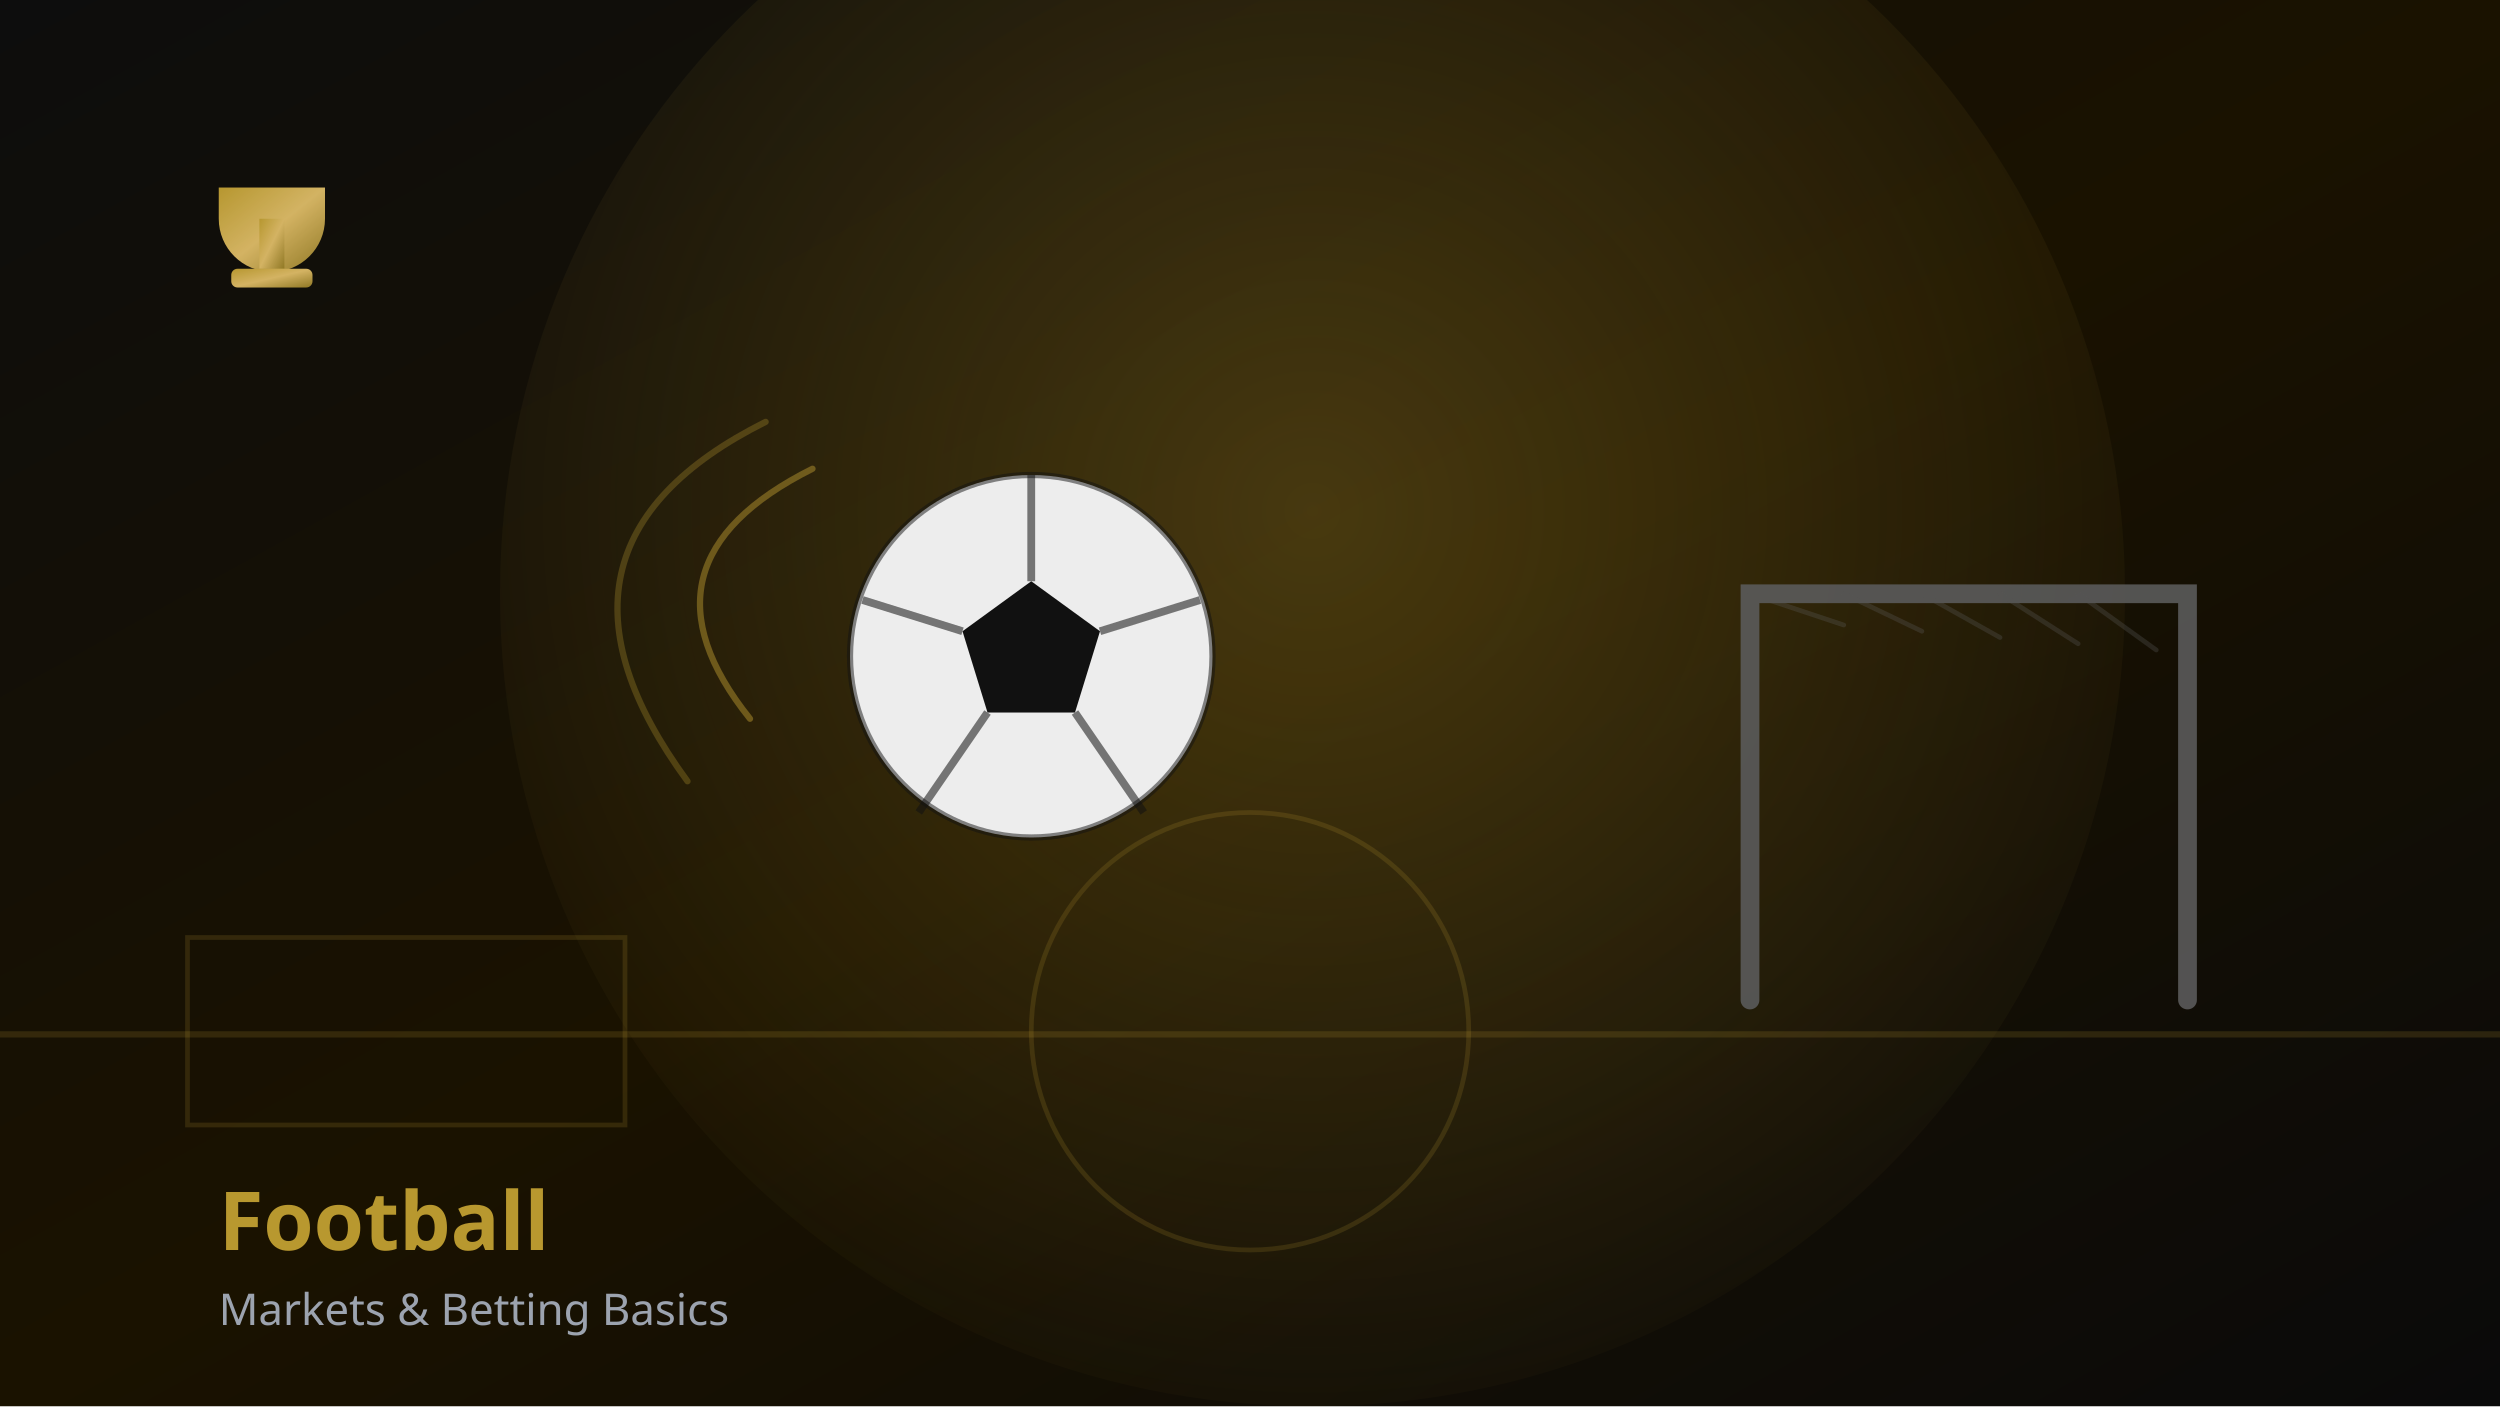
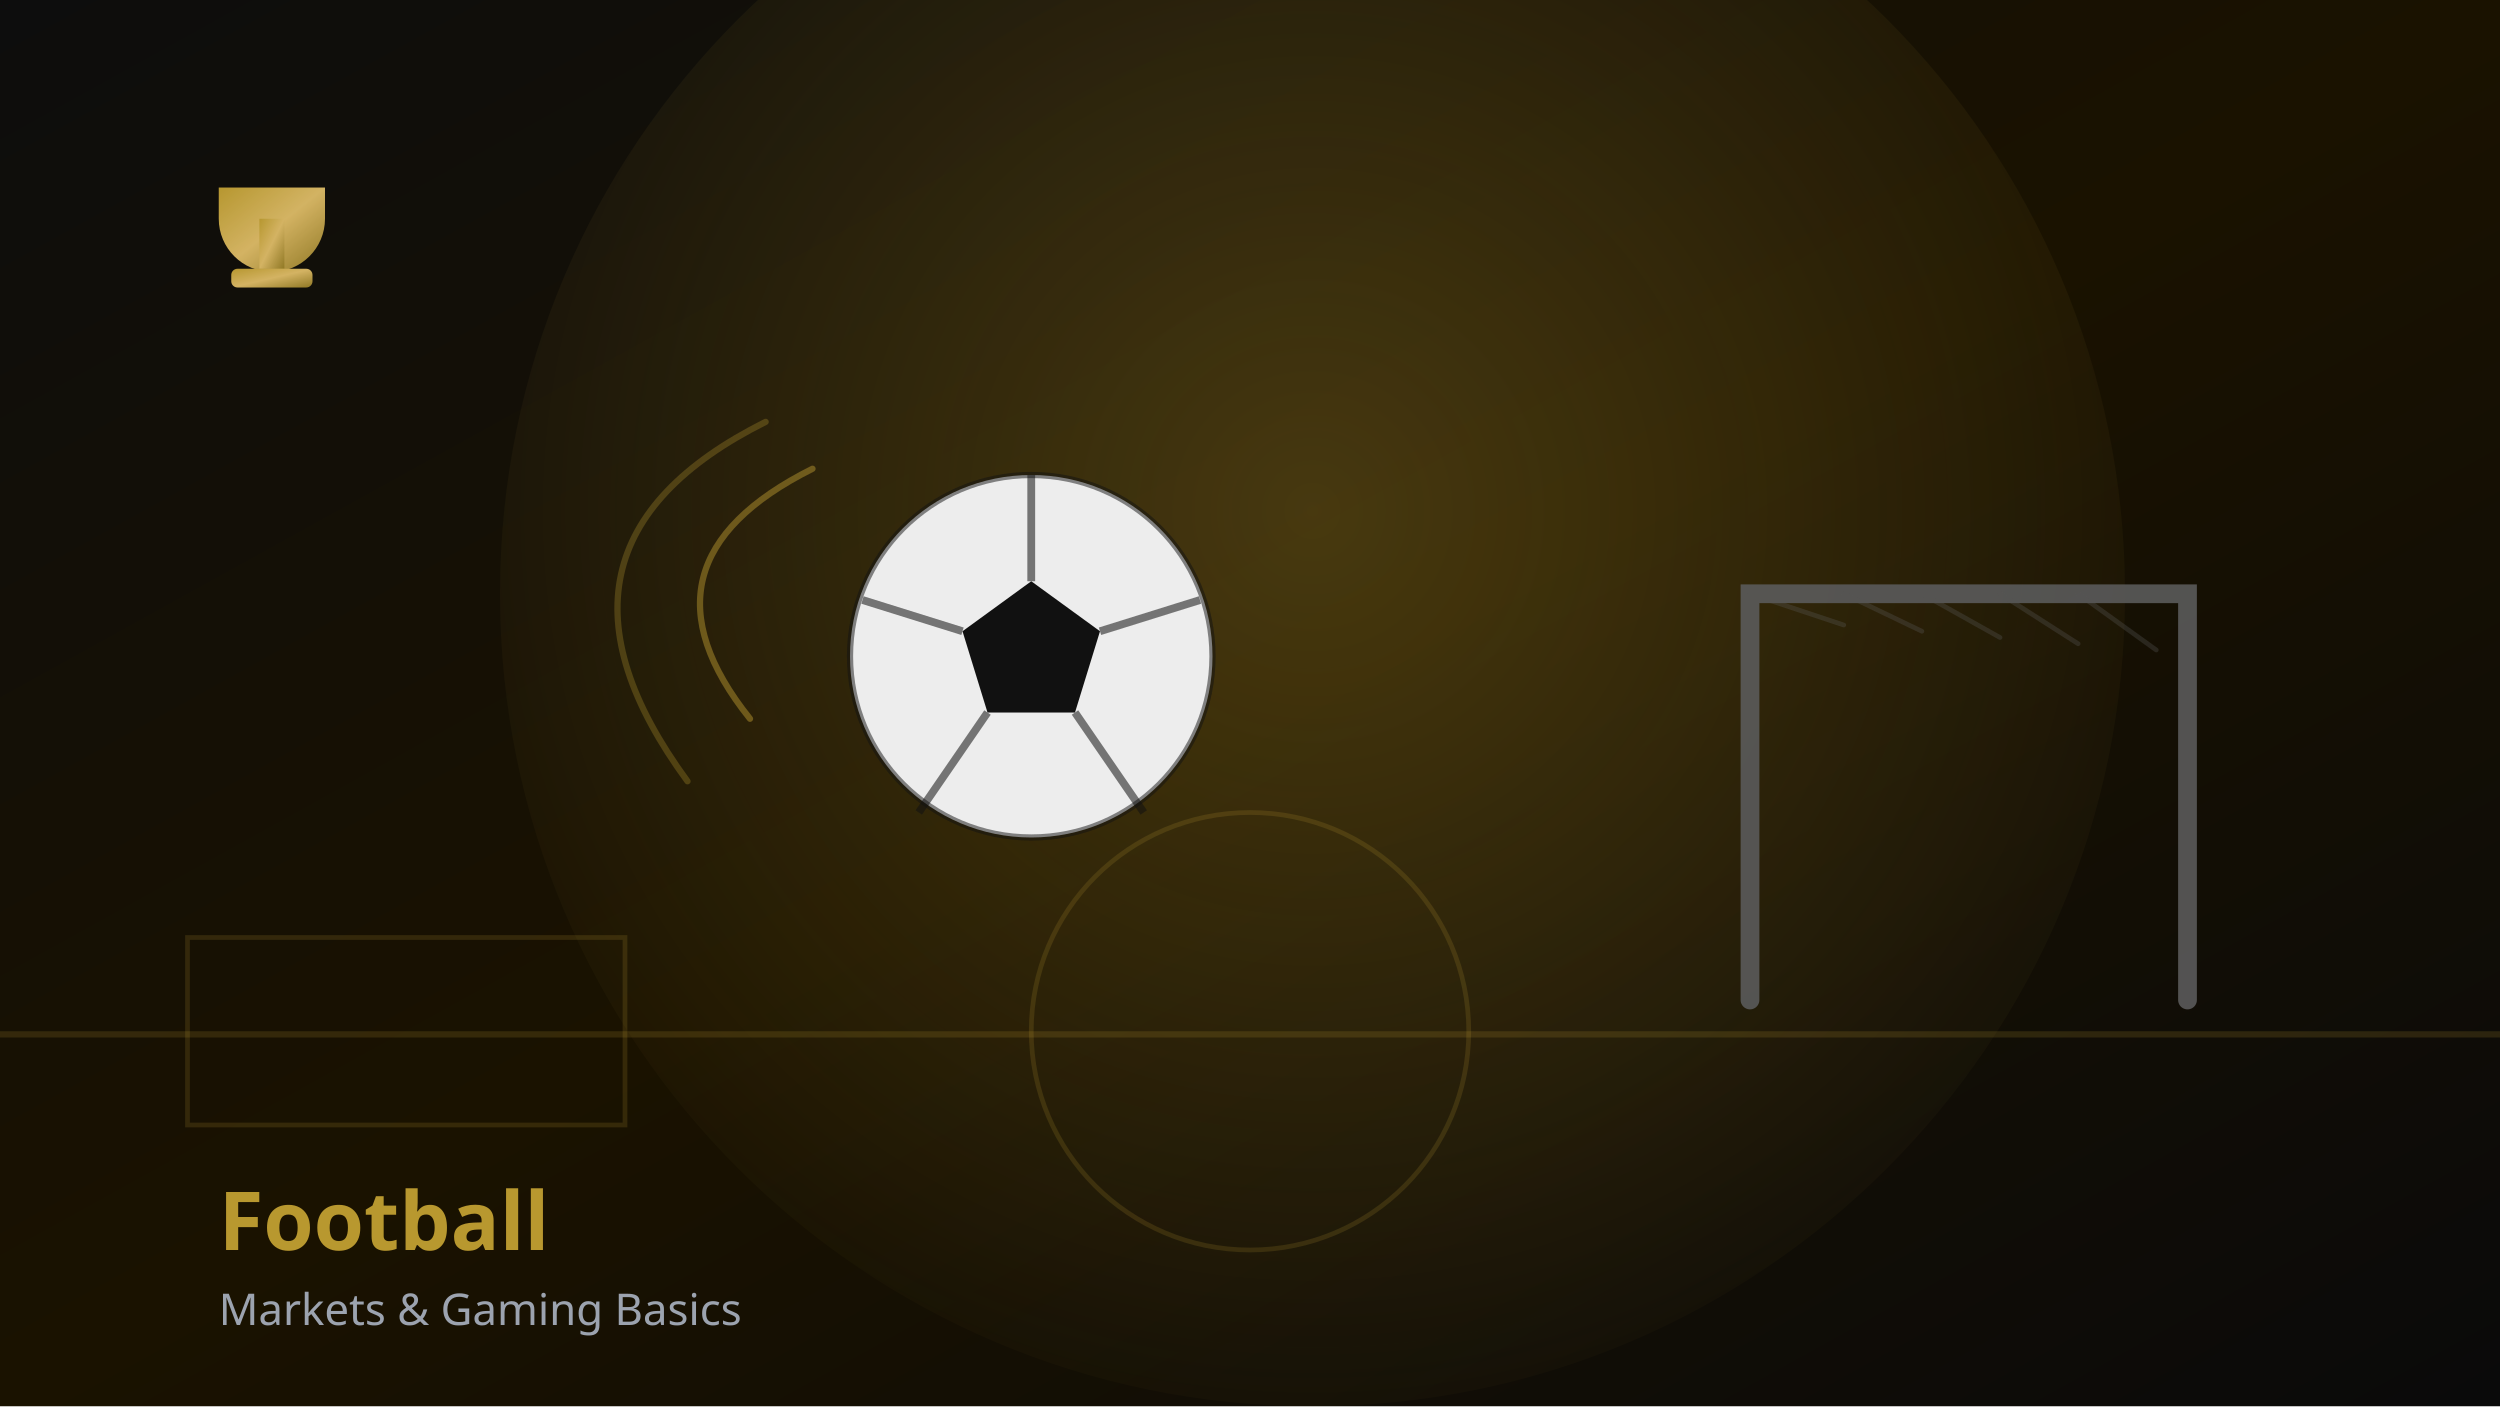
<svg xmlns="http://www.w3.org/2000/svg" viewBox="0 0 800 450">
  <defs>
    <linearGradient id="bg" x1="0%" y1="0%" x2="100%" y2="100%">
      <stop offset="0%" stop-color="#0D0D0D" />
      <stop offset="50%" stop-color="#1A1200" />
      <stop offset="100%" stop-color="#0A0A0A" />
    </linearGradient>
    <linearGradient id="gold" x1="0%" y1="0%" x2="100%" y2="100%">
      <stop offset="0%" stop-color="#D4AF37" />
      <stop offset="50%" stop-color="#F5D073" />
      <stop offset="100%" stop-color="#A68B2A" />
    </linearGradient>
    <radialGradient id="glow" cx="50%" cy="45%" r="60%">
      <stop offset="0%" stop-color="#D4AF37" stop-opacity="0.25" />
      <stop offset="100%" stop-color="#D4AF37" stop-opacity="0" />
    </radialGradient>
  </defs>
  <rect width="800" height="450" fill="url(#bg)" />
  <circle cx="420" cy="190" r="260" fill="url(#glow)" />
  <rect x="0" y="330" width="800" height="2" fill="#D4AF37" opacity="0.15" />
  <circle cx="400" cy="330" r="70" fill="none" stroke="#D4AF37" stroke-width="1.5" opacity="0.15" />
  <rect x="60" y="300" width="140" height="60" fill="none" stroke="#D4AF37" stroke-width="1.5" opacity="0.15" />
  <g opacity="0.9" stroke="#5a5a5a" stroke-width="6" fill="none" stroke-linecap="round">
    <path d="M 560 320 L 560 190 L 700 190 L 700 320" />
    <path d="M 560 190 L 590 200 M 590 190 L 615 202 M 615 190 L 640 204 M 640 190 L 665 206 M 665 190 L 690 208" opacity="0.35" stroke-width="1.5" />
  </g>
  <g transform="translate(330,210)">
    <circle cx="0" cy="0" r="58" fill="#EDEDED" />
    <circle cx="0" cy="0" r="58" fill="none" stroke="#111" stroke-width="2" opacity="0.5" />
    <polygon points="0,-24 22,-8 14,18 -14,18 -22,-8" fill="#111" />
    <path d="M0 -24 L0 -58 M22 -8 L54 -18 M14 18 L36 50 M-14 18 L-36 50 M-22 -8 L-54 -18" stroke="#111" stroke-width="2.5" opacity="0.55" />
  </g>
  <path d="M 260 150 Q 200 180, 240 230" fill="none" stroke="#D4AF37" stroke-width="2" opacity="0.4" stroke-linecap="round" />
  <path d="M 245 135 Q 165 175, 220 250" fill="none" stroke="#D4AF37" stroke-width="2" opacity="0.25" stroke-linecap="round" />
  <g transform="translate(70,60)" opacity="0.85">
    <path d="M0 0 h34 v10 a17 17 0 0 1 -34 0 z" fill="url(#gold)" />
    <rect x="13" y="10" width="8" height="16" fill="url(#gold)" />
    <rect x="4" y="26" width="26" height="6" rx="2" fill="url(#gold)" />
  </g>
  <text x="70" y="400" font-family="Montserrat, sans-serif" font-weight="900" font-size="26" fill="#D4AF37" opacity="0.85">Football</text>
-   <text x="70" y="424" font-family="sans-serif" font-size="14" fill="#9CA3AF">Markets &amp; Betting Basics</text>
+   <text x="70" y="424" font-family="sans-serif" font-size="14" fill="#9CA3AF">Markets &amp; Gaming Basics</text>
</svg>
